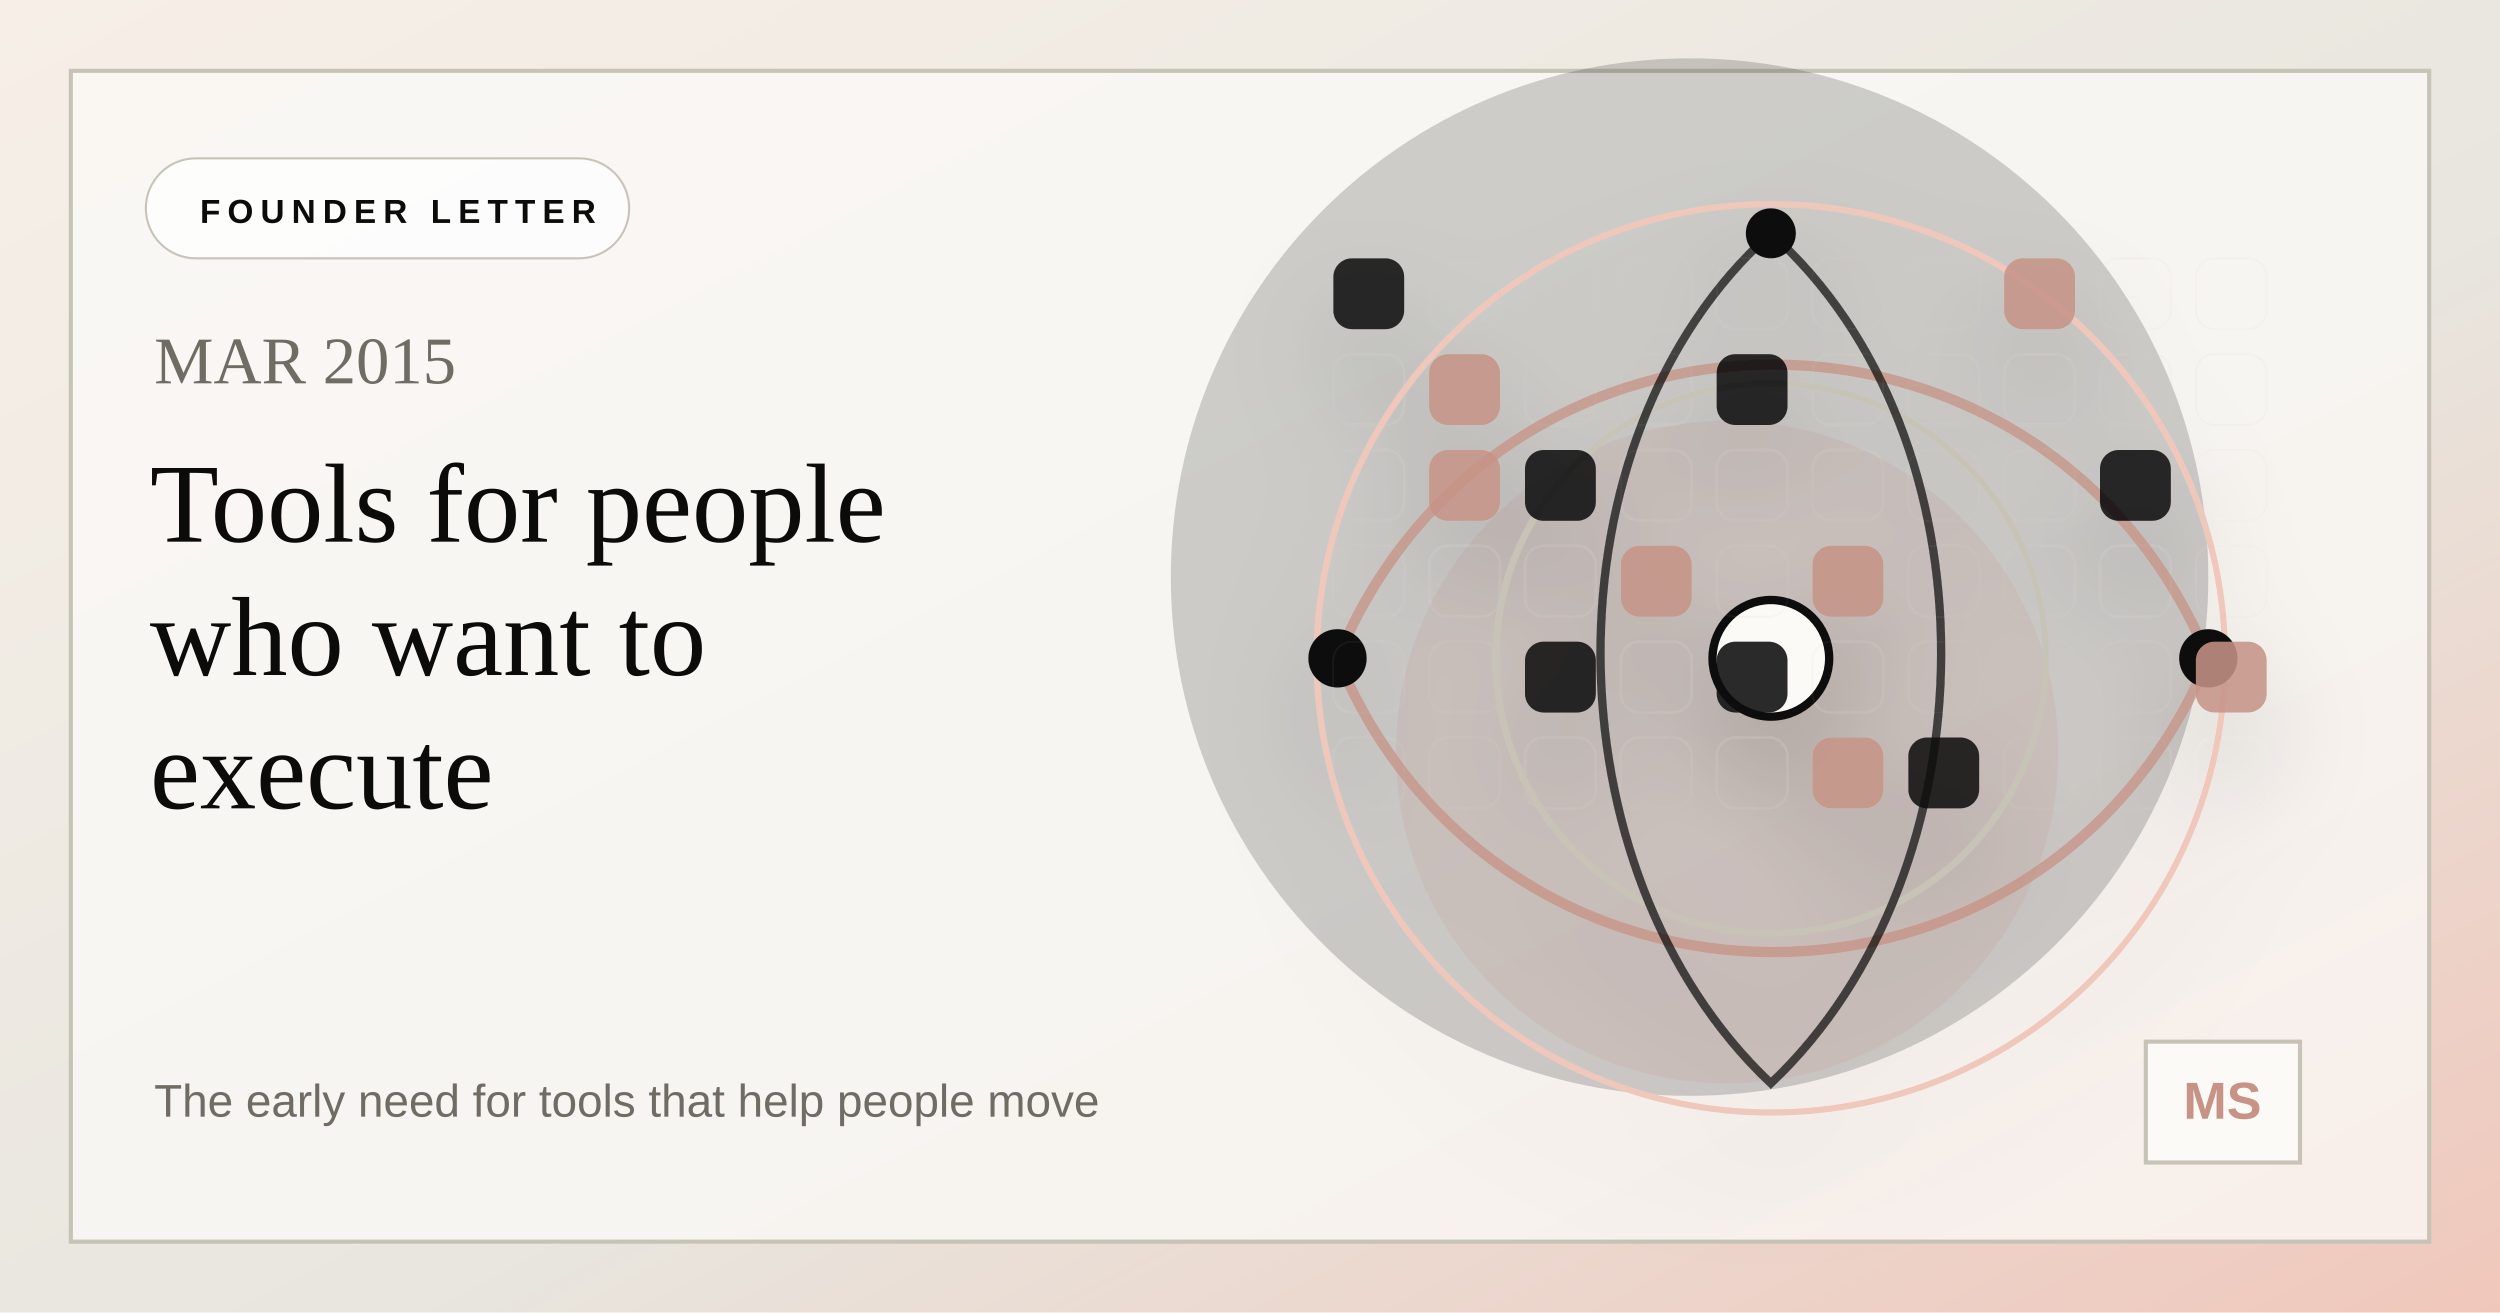
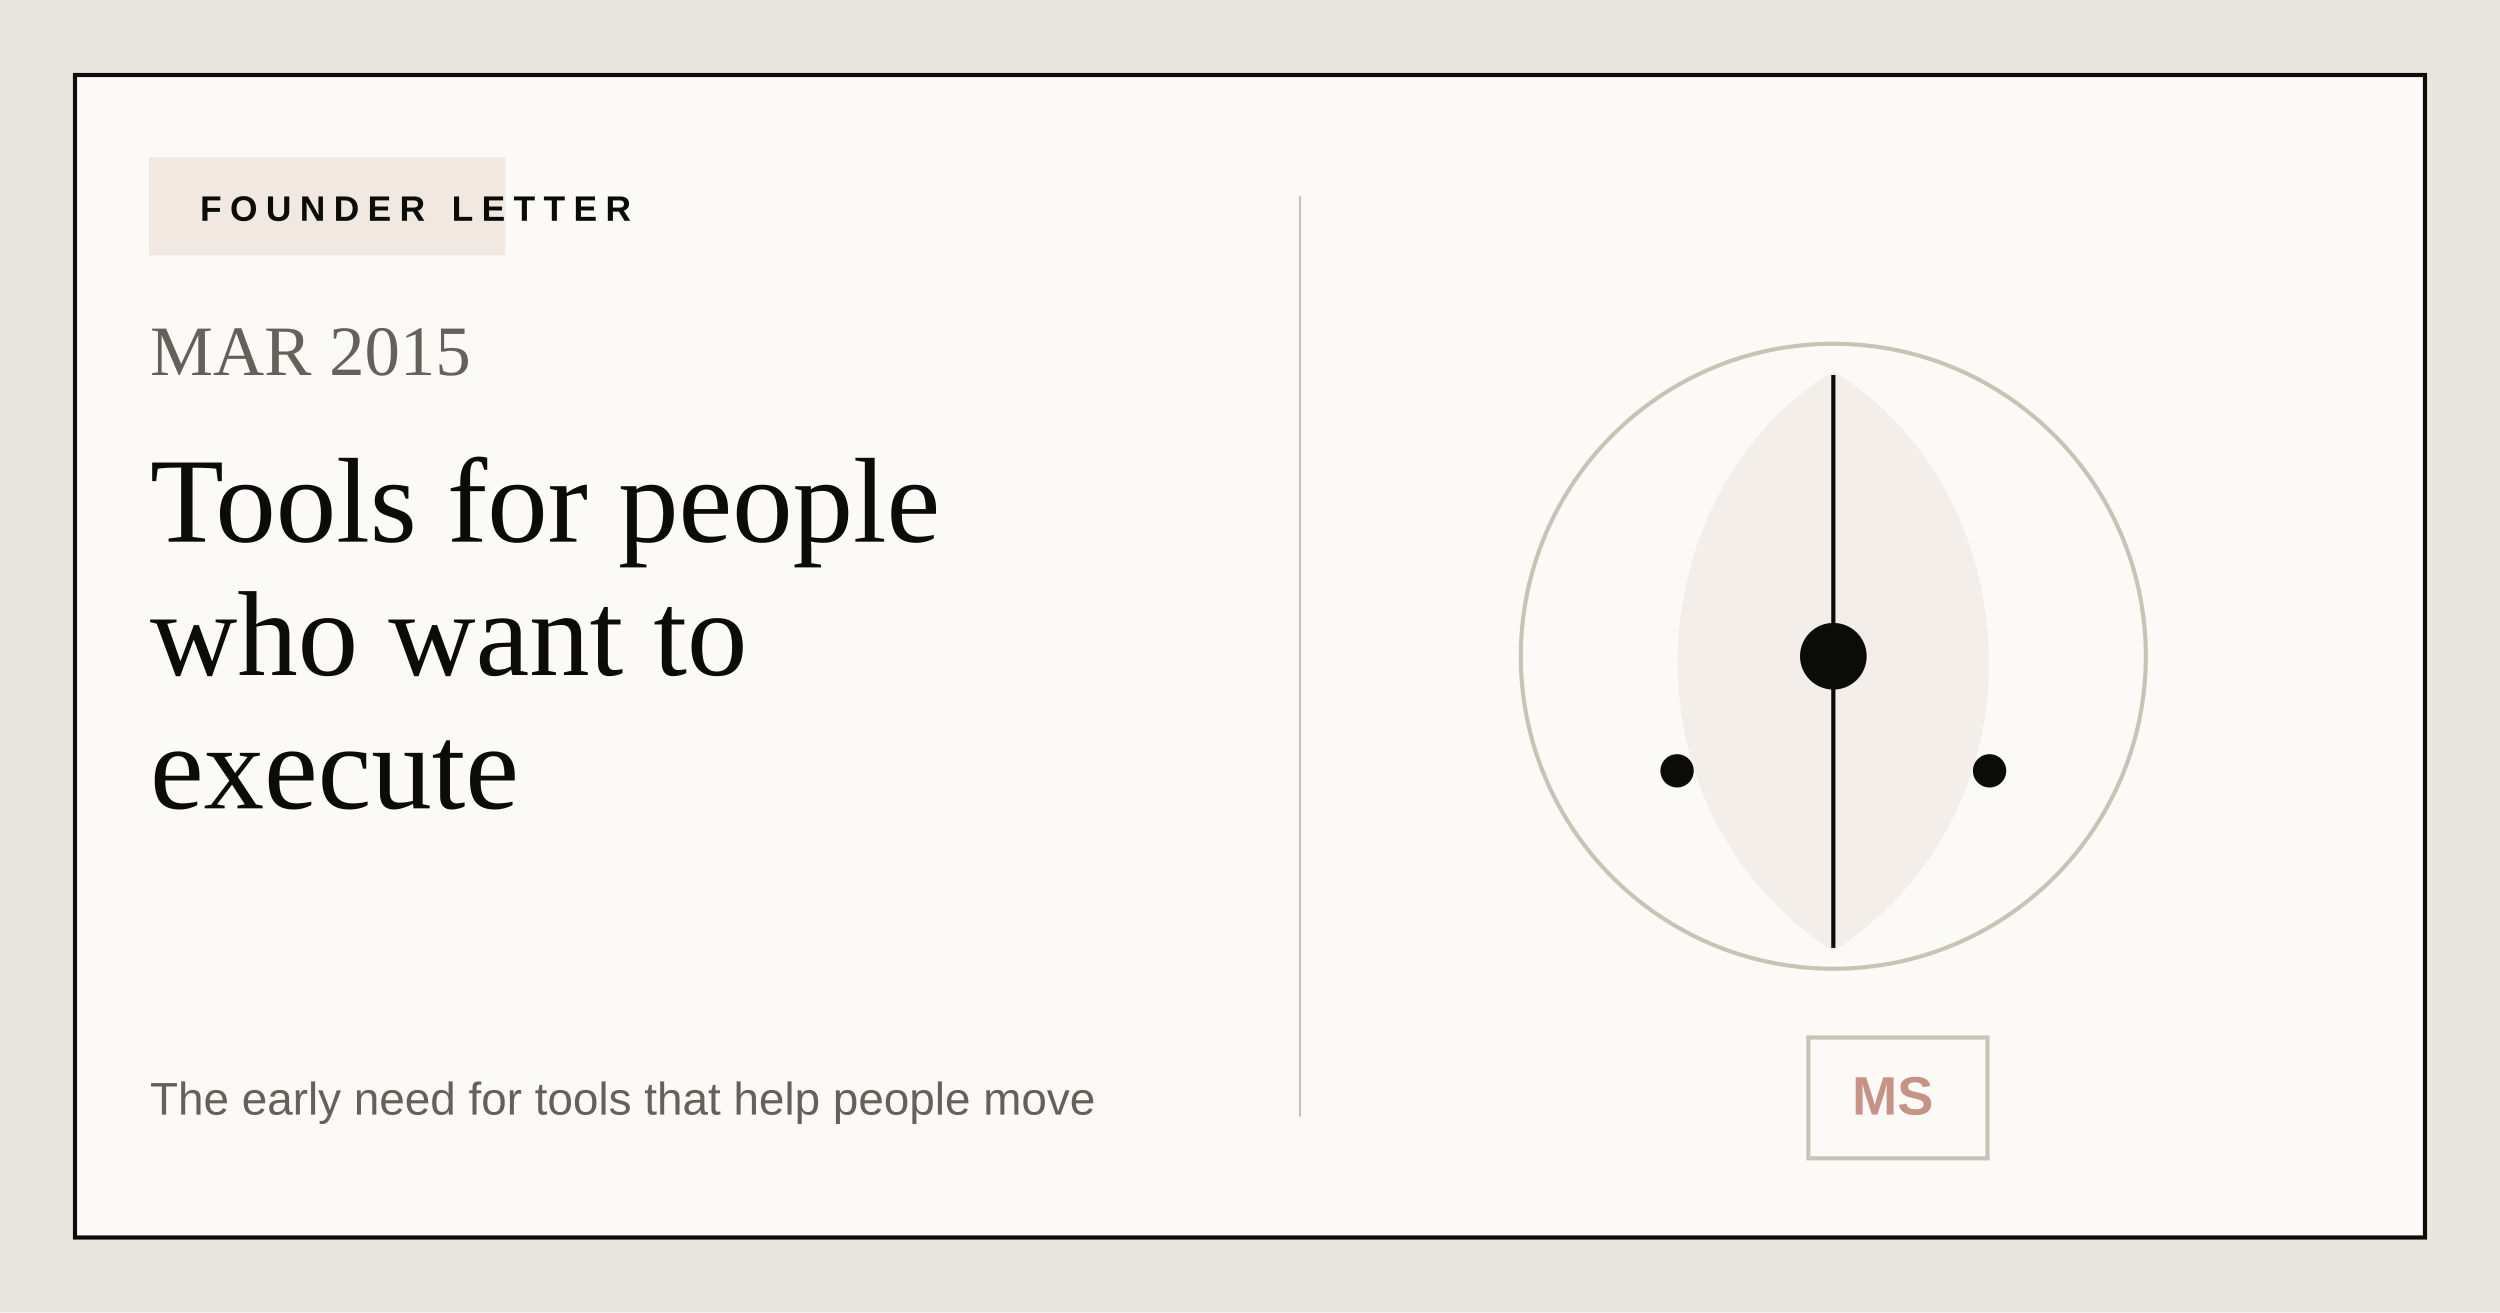
<svg xmlns="http://www.w3.org/2000/svg" width="1200" height="630" viewBox="0 0 1200 630" role="img" aria-labelledby="title desc">
-   <defs>
-     <linearGradient id="backgroundGradient" x1="0" y1="0" x2="1" y2="1">
-       <stop offset="0%" stop-color="#f7efe7" />
-       <stop offset="58%" stop-color="#e8e6df" />
-       <stop offset="100%" stop-color="#f0c7bb" />
-     </linearGradient>
-     <radialGradient id="fieldGradient" cx="68%" cy="42%" r="70%">
-       <stop offset="0%" stop-color="#d96fe8" stop-opacity="0.92" />
-       <stop offset="55%" stop-color="#0b0b09" stop-opacity="0.54" />
-       <stop offset="100%" stop-color="#6fd3ff" stop-opacity="0.86" />
-     </radialGradient>
-     <linearGradient id="waveGradient" x1="0" y1="0" x2="1" y2="1">
-       <stop offset="0%" stop-color="#0b0b09" />
-       <stop offset="50%" stop-color="#f0c7bb" />
-       <stop offset="100%" stop-color="#c69386" />
-     </linearGradient>
-     <filter id="softShadow" x="-20%" y="-20%" width="140%" height="140%">
-       <feDropShadow dx="0" dy="28" stdDeviation="26" flood-color="#0b0b09" flood-opacity="0.18" />
-     </filter>
-   </defs>
-   <rect width="1200" height="630" fill="url(#backgroundGradient)" />
-   <rect x="34" y="34" width="1132" height="562" rx="0" fill="rgba(251,250,247,0.76)" stroke="#c8c3b7" stroke-width="2" />
-   <circle cx="811" cy="277" r="249" fill="#0b0b09" opacity="0.18" />
-   <circle cx="829" cy="361" r="159" fill="#c69386" opacity="0.16" />
-   <g filter="url(#softShadow)">
-     <circle cx="850" cy="316" r="218" fill="none" stroke="#f0c7bb" stroke-width="3" />
-     <circle cx="850" cy="316" r="132" fill="none" stroke="#c8c3b7" stroke-width="3" />
-     <path d="M642 316 C720 128 982 128 1060 316 C982 504 720 504 642 316Z" fill="none" stroke="#c69386" stroke-width="5" opacity="0.76" />
-     <path d="M850 112 C960 210 958 418 850 520 C742 418 740 210 850 112Z" fill="none" stroke="#0b0b09" stroke-width="4" opacity="0.72" />
-     <circle cx="850" cy="316" r="28" fill="#fbfaf7" stroke="#0b0b09" stroke-width="4" />
-     <circle cx="642" cy="316" r="14" fill="#0b0b09" />
-     <circle cx="1060" cy="316" r="14" fill="#0b0b09" />
-     <circle cx="850" cy="112" r="12" fill="#0b0b09" />
-     <g>
-       <rect x="640" y="124" width="34" height="34" rx="9" fill="#0b0b09" opacity="0.86" stroke="none" />
-       <rect x="686" y="124" width="34" height="34" rx="9" fill="transparent" opacity="0.08" stroke="#c8c3b7" />
-       <rect x="732" y="124" width="34" height="34" rx="9" fill="transparent" opacity="0.08" stroke="#c8c3b7" />
-       <rect x="778" y="124" width="34" height="34" rx="9" fill="transparent" opacity="0.08" stroke="#c8c3b7" />
-       <rect x="824" y="124" width="34" height="34" rx="9" fill="transparent" opacity="0.08" stroke="#c8c3b7" />
-       <rect x="870" y="124" width="34" height="34" rx="9" fill="transparent" opacity="0.08" stroke="#c8c3b7" />
-       <rect x="916" y="124" width="34" height="34" rx="9" fill="transparent" opacity="0.08" stroke="#c8c3b7" />
-       <rect x="962" y="124" width="34" height="34" rx="9" fill="#c69386" opacity="0.86" stroke="none" />
-       <rect x="1008" y="124" width="34" height="34" rx="9" fill="transparent" opacity="0.08" stroke="#c8c3b7" />
-       <rect x="1054" y="124" width="34" height="34" rx="9" fill="transparent" opacity="0.08" stroke="#c8c3b7" />
-       <rect x="640" y="170" width="34" height="34" rx="9" fill="transparent" opacity="0.08" stroke="#c8c3b7" />
-       <rect x="686" y="170" width="34" height="34" rx="9" fill="#c69386" opacity="0.86" stroke="none" />
-       <rect x="732" y="170" width="34" height="34" rx="9" fill="transparent" opacity="0.08" stroke="#c8c3b7" />
-       <rect x="778" y="170" width="34" height="34" rx="9" fill="transparent" opacity="0.08" stroke="#c8c3b7" />
-       <rect x="824" y="170" width="34" height="34" rx="9" fill="#0b0b09" opacity="0.86" stroke="none" />
-       <rect x="870" y="170" width="34" height="34" rx="9" fill="transparent" opacity="0.08" stroke="#c8c3b7" />
-       <rect x="916" y="170" width="34" height="34" rx="9" fill="transparent" opacity="0.08" stroke="#c8c3b7" />
-       <rect x="962" y="170" width="34" height="34" rx="9" fill="transparent" opacity="0.08" stroke="#c8c3b7" />
-       <rect x="1008" y="170" width="34" height="34" rx="9" fill="transparent" opacity="0.08" stroke="#c8c3b7" />
-       <rect x="1054" y="170" width="34" height="34" rx="9" fill="transparent" opacity="0.08" stroke="#c8c3b7" />
-       <rect x="640" y="216" width="34" height="34" rx="9" fill="transparent" opacity="0.08" stroke="#c8c3b7" />
-       <rect x="686" y="216" width="34" height="34" rx="9" fill="#c69386" opacity="0.86" stroke="none" />
-       <rect x="732" y="216" width="34" height="34" rx="9" fill="#0b0b09" opacity="0.86" stroke="none" />
-       <rect x="778" y="216" width="34" height="34" rx="9" fill="transparent" opacity="0.08" stroke="#c8c3b7" />
-       <rect x="824" y="216" width="34" height="34" rx="9" fill="transparent" opacity="0.08" stroke="#c8c3b7" />
-       <rect x="870" y="216" width="34" height="34" rx="9" fill="transparent" opacity="0.08" stroke="#c8c3b7" />
-       <rect x="916" y="216" width="34" height="34" rx="9" fill="transparent" opacity="0.08" stroke="#c8c3b7" />
-       <rect x="962" y="216" width="34" height="34" rx="9" fill="transparent" opacity="0.08" stroke="#c8c3b7" />
-       <rect x="1008" y="216" width="34" height="34" rx="9" fill="#0b0b09" opacity="0.86" stroke="none" />
-       <rect x="1054" y="216" width="34" height="34" rx="9" fill="transparent" opacity="0.08" stroke="#c8c3b7" />
-       <rect x="640" y="262" width="34" height="34" rx="9" fill="transparent" opacity="0.08" stroke="#c8c3b7" />
-       <rect x="686" y="262" width="34" height="34" rx="9" fill="transparent" opacity="0.08" stroke="#c8c3b7" />
-       <rect x="732" y="262" width="34" height="34" rx="9" fill="transparent" opacity="0.08" stroke="#c8c3b7" />
-       <rect x="778" y="262" width="34" height="34" rx="9" fill="#c69386" opacity="0.86" stroke="none" />
-       <rect x="824" y="262" width="34" height="34" rx="9" fill="transparent" opacity="0.08" stroke="#c8c3b7" />
-       <rect x="870" y="262" width="34" height="34" rx="9" fill="#c69386" opacity="0.86" stroke="none" />
-       <rect x="916" y="262" width="34" height="34" rx="9" fill="transparent" opacity="0.08" stroke="#c8c3b7" />
-       <rect x="962" y="262" width="34" height="34" rx="9" fill="transparent" opacity="0.08" stroke="#c8c3b7" />
-       <rect x="1008" y="262" width="34" height="34" rx="9" fill="transparent" opacity="0.08" stroke="#c8c3b7" />
-       <rect x="1054" y="262" width="34" height="34" rx="9" fill="transparent" opacity="0.08" stroke="#c8c3b7" />
-       <rect x="640" y="308" width="34" height="34" rx="9" fill="transparent" opacity="0.08" stroke="#c8c3b7" />
-       <rect x="686" y="308" width="34" height="34" rx="9" fill="transparent" opacity="0.08" stroke="#c8c3b7" />
-       <rect x="732" y="308" width="34" height="34" rx="9" fill="#0b0b09" opacity="0.86" stroke="none" />
-       <rect x="778" y="308" width="34" height="34" rx="9" fill="transparent" opacity="0.08" stroke="#c8c3b7" />
-       <rect x="824" y="308" width="34" height="34" rx="9" fill="#0b0b09" opacity="0.86" stroke="none" />
-       <rect x="870" y="308" width="34" height="34" rx="9" fill="transparent" opacity="0.08" stroke="#c8c3b7" />
-       <rect x="916" y="308" width="34" height="34" rx="9" fill="transparent" opacity="0.08" stroke="#c8c3b7" />
-       <rect x="962" y="308" width="34" height="34" rx="9" fill="transparent" opacity="0.08" stroke="#c8c3b7" />
-       <rect x="1008" y="308" width="34" height="34" rx="9" fill="transparent" opacity="0.08" stroke="#c8c3b7" />
-       <rect x="1054" y="308" width="34" height="34" rx="9" fill="#c69386" opacity="0.86" stroke="none" />
-       <rect x="640" y="354" width="34" height="34" rx="9" fill="transparent" opacity="0.08" stroke="#c8c3b7" />
-       <rect x="686" y="354" width="34" height="34" rx="9" fill="transparent" opacity="0.08" stroke="#c8c3b7" />
-       <rect x="732" y="354" width="34" height="34" rx="9" fill="transparent" opacity="0.08" stroke="#c8c3b7" />
-       <rect x="778" y="354" width="34" height="34" rx="9" fill="transparent" opacity="0.08" stroke="#c8c3b7" />
-       <rect x="824" y="354" width="34" height="34" rx="9" fill="transparent" opacity="0.08" stroke="#c8c3b7" />
-       <rect x="870" y="354" width="34" height="34" rx="9" fill="#c69386" opacity="0.86" stroke="none" />
-       <rect x="916" y="354" width="34" height="34" rx="9" fill="#0b0b09" opacity="0.86" stroke="none" />
-       <rect x="962" y="354" width="34" height="34" rx="9" fill="transparent" opacity="0.08" stroke="#c8c3b7" />
-       <rect x="1008" y="354" width="34" height="34" rx="9" fill="transparent" opacity="0.08" stroke="#c8c3b7" />
-       <rect x="1054" y="354" width="34" height="34" rx="9" fill="transparent" opacity="0.08" stroke="#c8c3b7" />
-     </g>
-   </g>
-   <rect x="70" y="76" width="232" height="48" rx="24" fill="rgba(255,255,255,0.72)" stroke="#c8c3b7" />
-   <text x="96" y="107" font-family="Arial, Helvetica, sans-serif" font-size="16" font-weight="700" letter-spacing="3.4" fill="#0b0b09">FOUNDER LETTER</text>
-   <text x="74" y="184" font-family="Georgia, 'Times New Roman', serif" font-size="32" fill="#706c64">MAR 2015</text>
-   <text x="72" y="260" font-family="Georgia, 'Times New Roman', serif" font-size="54" font-weight="500" fill="#0b0b09">Tools for people</text>
-   <text x="72" y="324" font-family="Georgia, 'Times New Roman', serif" font-size="54" font-weight="500" fill="#0b0b09">who want to</text>
-   <text x="72" y="388" font-family="Georgia, 'Times New Roman', serif" font-size="54" font-weight="500" fill="#0b0b09">execute</text>
-   <text x="74" y="536" font-family="Arial, Helvetica, sans-serif" font-size="22" fill="#706c64">The early need for tools that help people move</text>
-   <rect x="1030" y="500" width="74" height="58" rx="0" fill="#fbfaf7" stroke="#c8c3b7" stroke-width="2" />
-   <text x="1048" y="537" font-family="Arial, Helvetica, sans-serif" font-size="25" font-weight="800" fill="#c69386">MS</text>
+   <rect width="1200" height="630" fill="#e8e6df" />
+   <rect x="36" y="36" width="1128" height="558" fill="#fbfaf7" stroke="#0b0b09" stroke-width="2" />
+   <rect x="72" y="76" width="170" height="46" fill="#c69386" opacity="0.18" stroke="#c69386" stroke-width="1" />
+   <text x="96" y="106" font-family="Arial, Helvetica, sans-serif" font-size="17" font-weight="700" letter-spacing="4" fill="#0b0b09">FOUNDER LETTER</text>
+   <text x="72" y="180" font-family="Georgia, 'Times New Roman', serif" font-size="34" fill="#64615b">MAR 2015</text>
+   <text x="72" y="260" font-family="Georgia, 'Times New Roman', serif" font-size="58" font-weight="500" fill="#0b0b09">Tools for people</text>
+   <text x="72" y="324" font-family="Georgia, 'Times New Roman', serif" font-size="58" font-weight="500" fill="#0b0b09">who want to</text>
+   <text x="72" y="388" font-family="Georgia, 'Times New Roman', serif" font-size="58" font-weight="500" fill="#0b0b09">execute</text>
+   <text x="72" y="535" font-family="Arial, Helvetica, sans-serif" font-size="22" fill="#64615b">The early need for tools that help people move</text>
+   <circle cx="880" cy="315" r="150" fill="none" stroke="#c8c3b7" stroke-width="2" />
+   <path d="M880 455 C775 385 790 235 880 180 C970 235 985 385 880 455Z" fill="#c69386" opacity="0.12" stroke="#c69386" stroke-width="3" />
+   <path d="M880 455 V180" stroke="#0b0b09" stroke-width="2" />
+   <circle cx="880" cy="315" r="16" fill="#0b0b09" />
+   <circle cx="805" cy="370" r="8" fill="#0b0b09" />
+   <circle cx="955" cy="370" r="8" fill="#0b0b09" />
+   <line x1="624" y1="94" x2="624" y2="536" stroke="#c8c3b7" stroke-width="1" />
+   <rect x="868" y="498" width="86" height="58" fill="#fbfaf7" stroke="#c8c3b7" stroke-width="2" />
+   <text x="889" y="535" font-family="Arial, Helvetica, sans-serif" font-size="26" font-weight="700" fill="#c69386">MS</text>
</svg>
